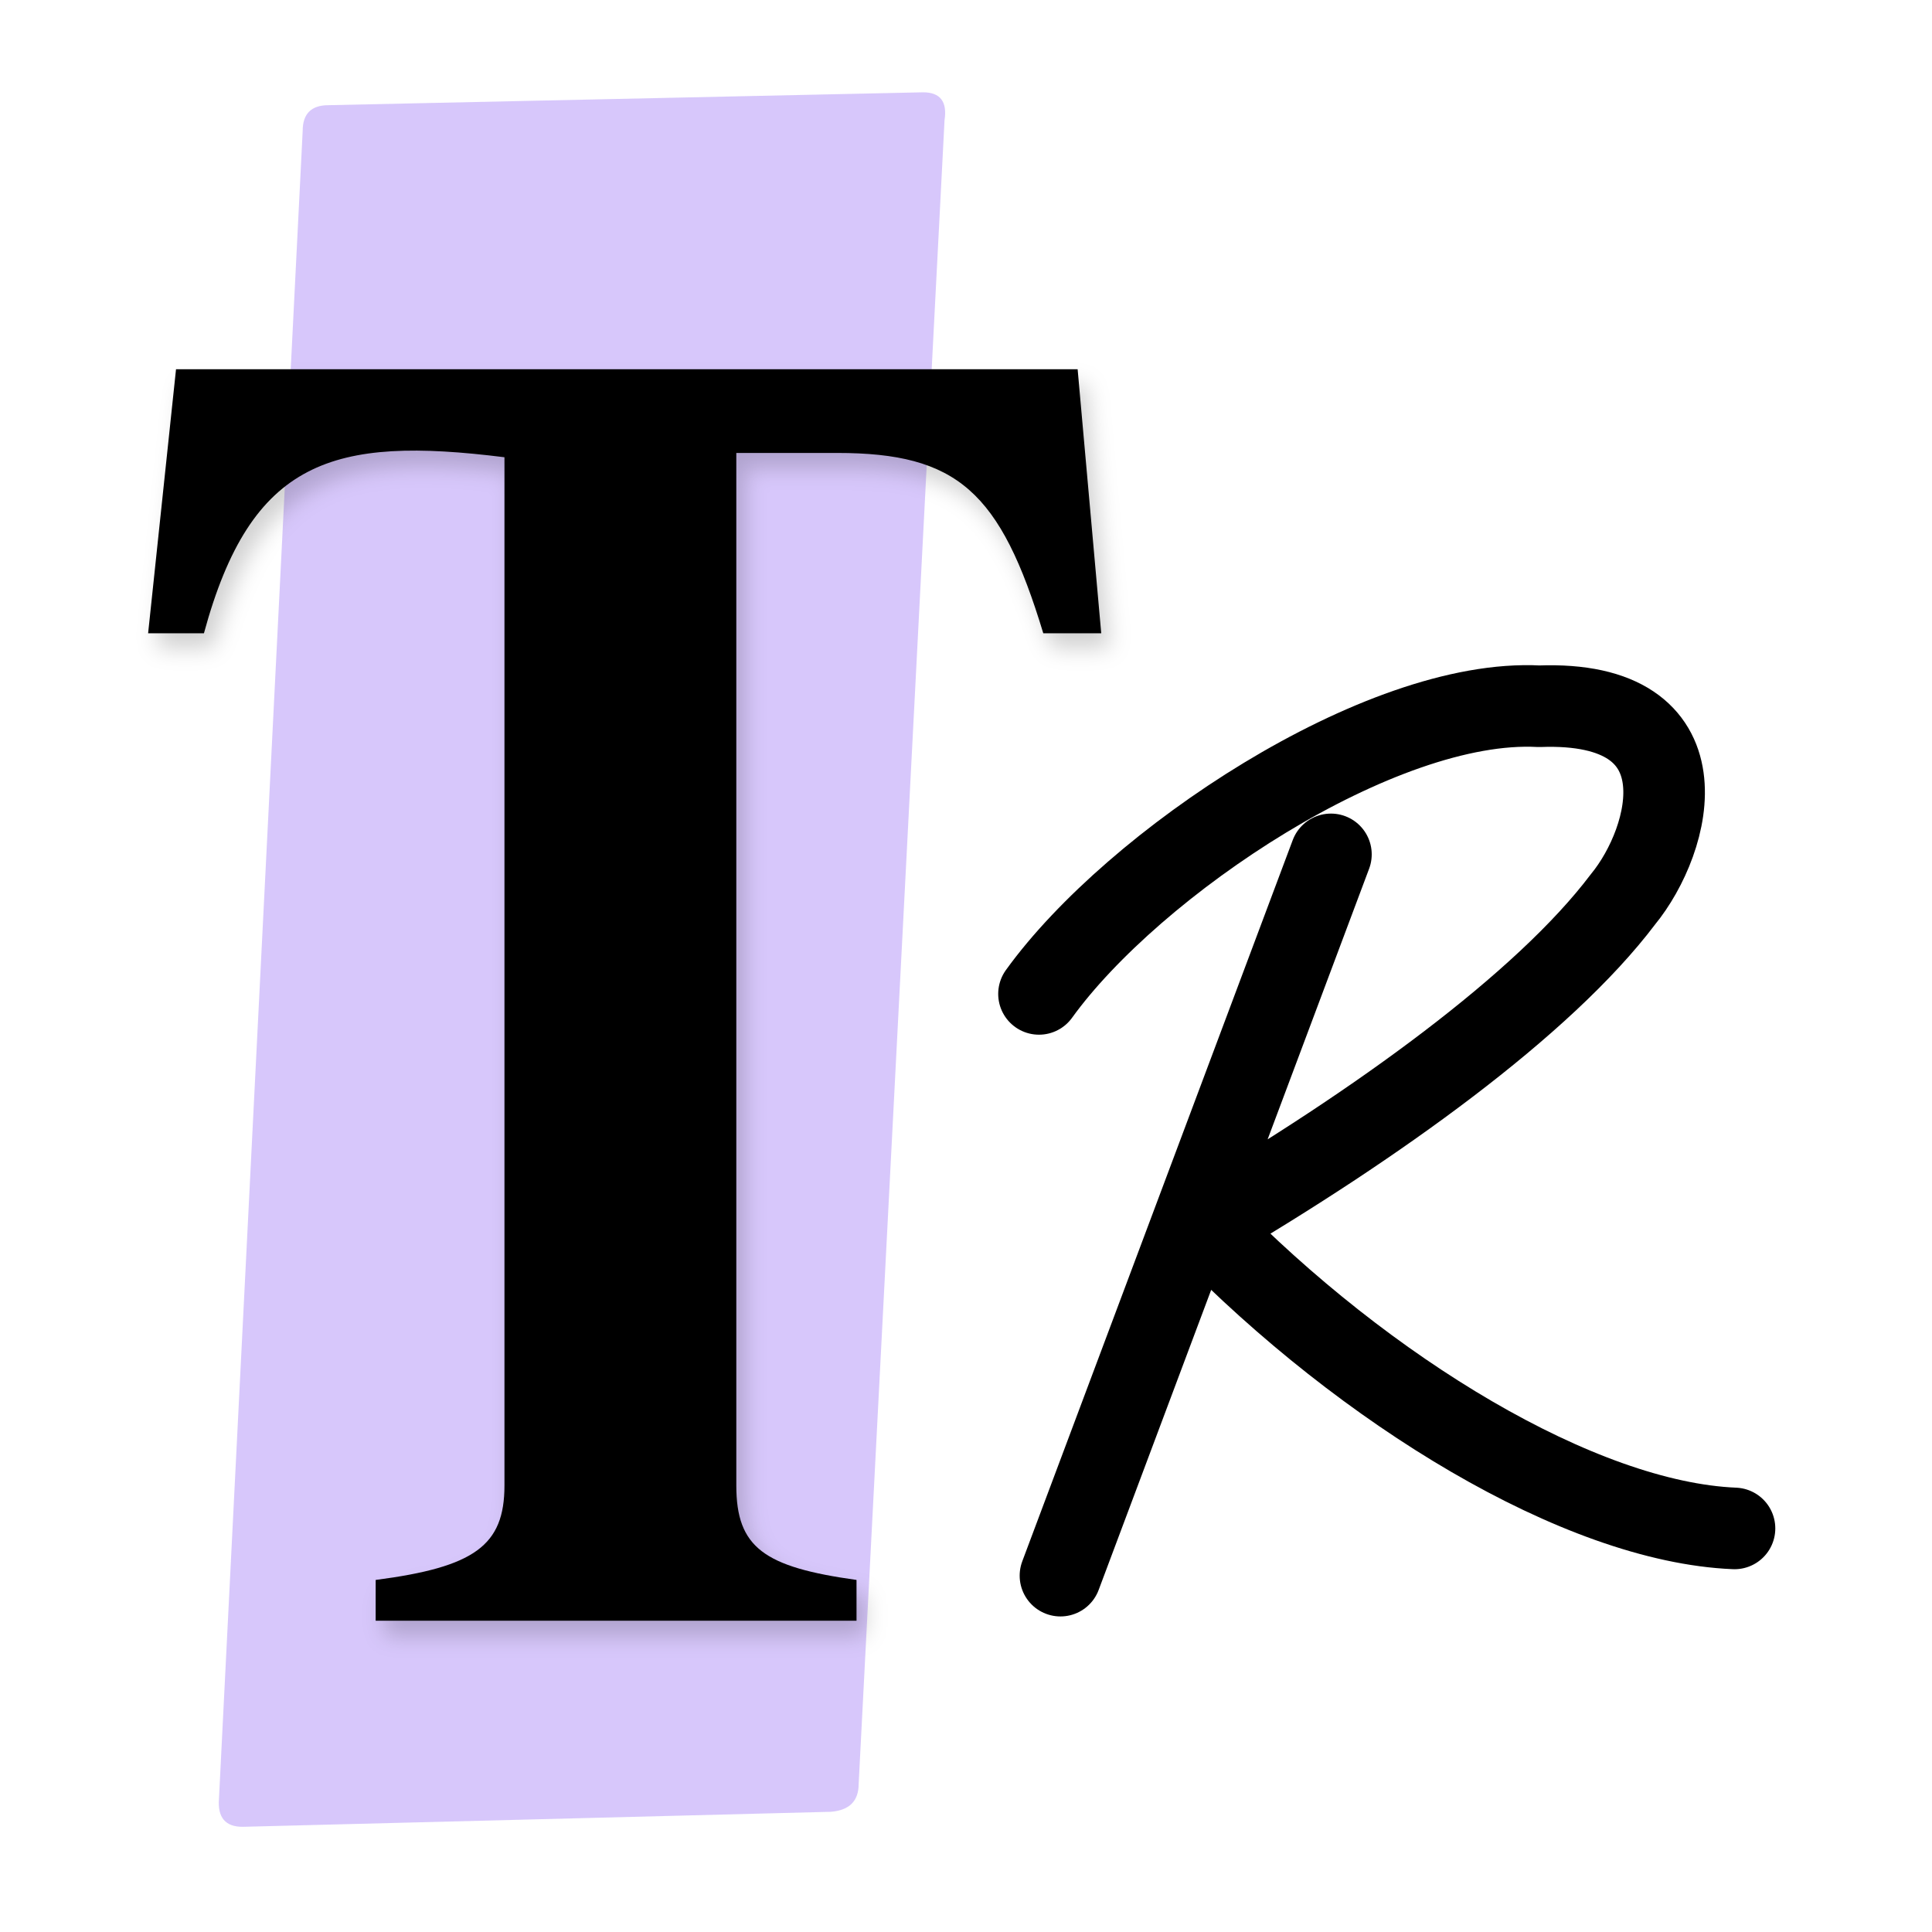
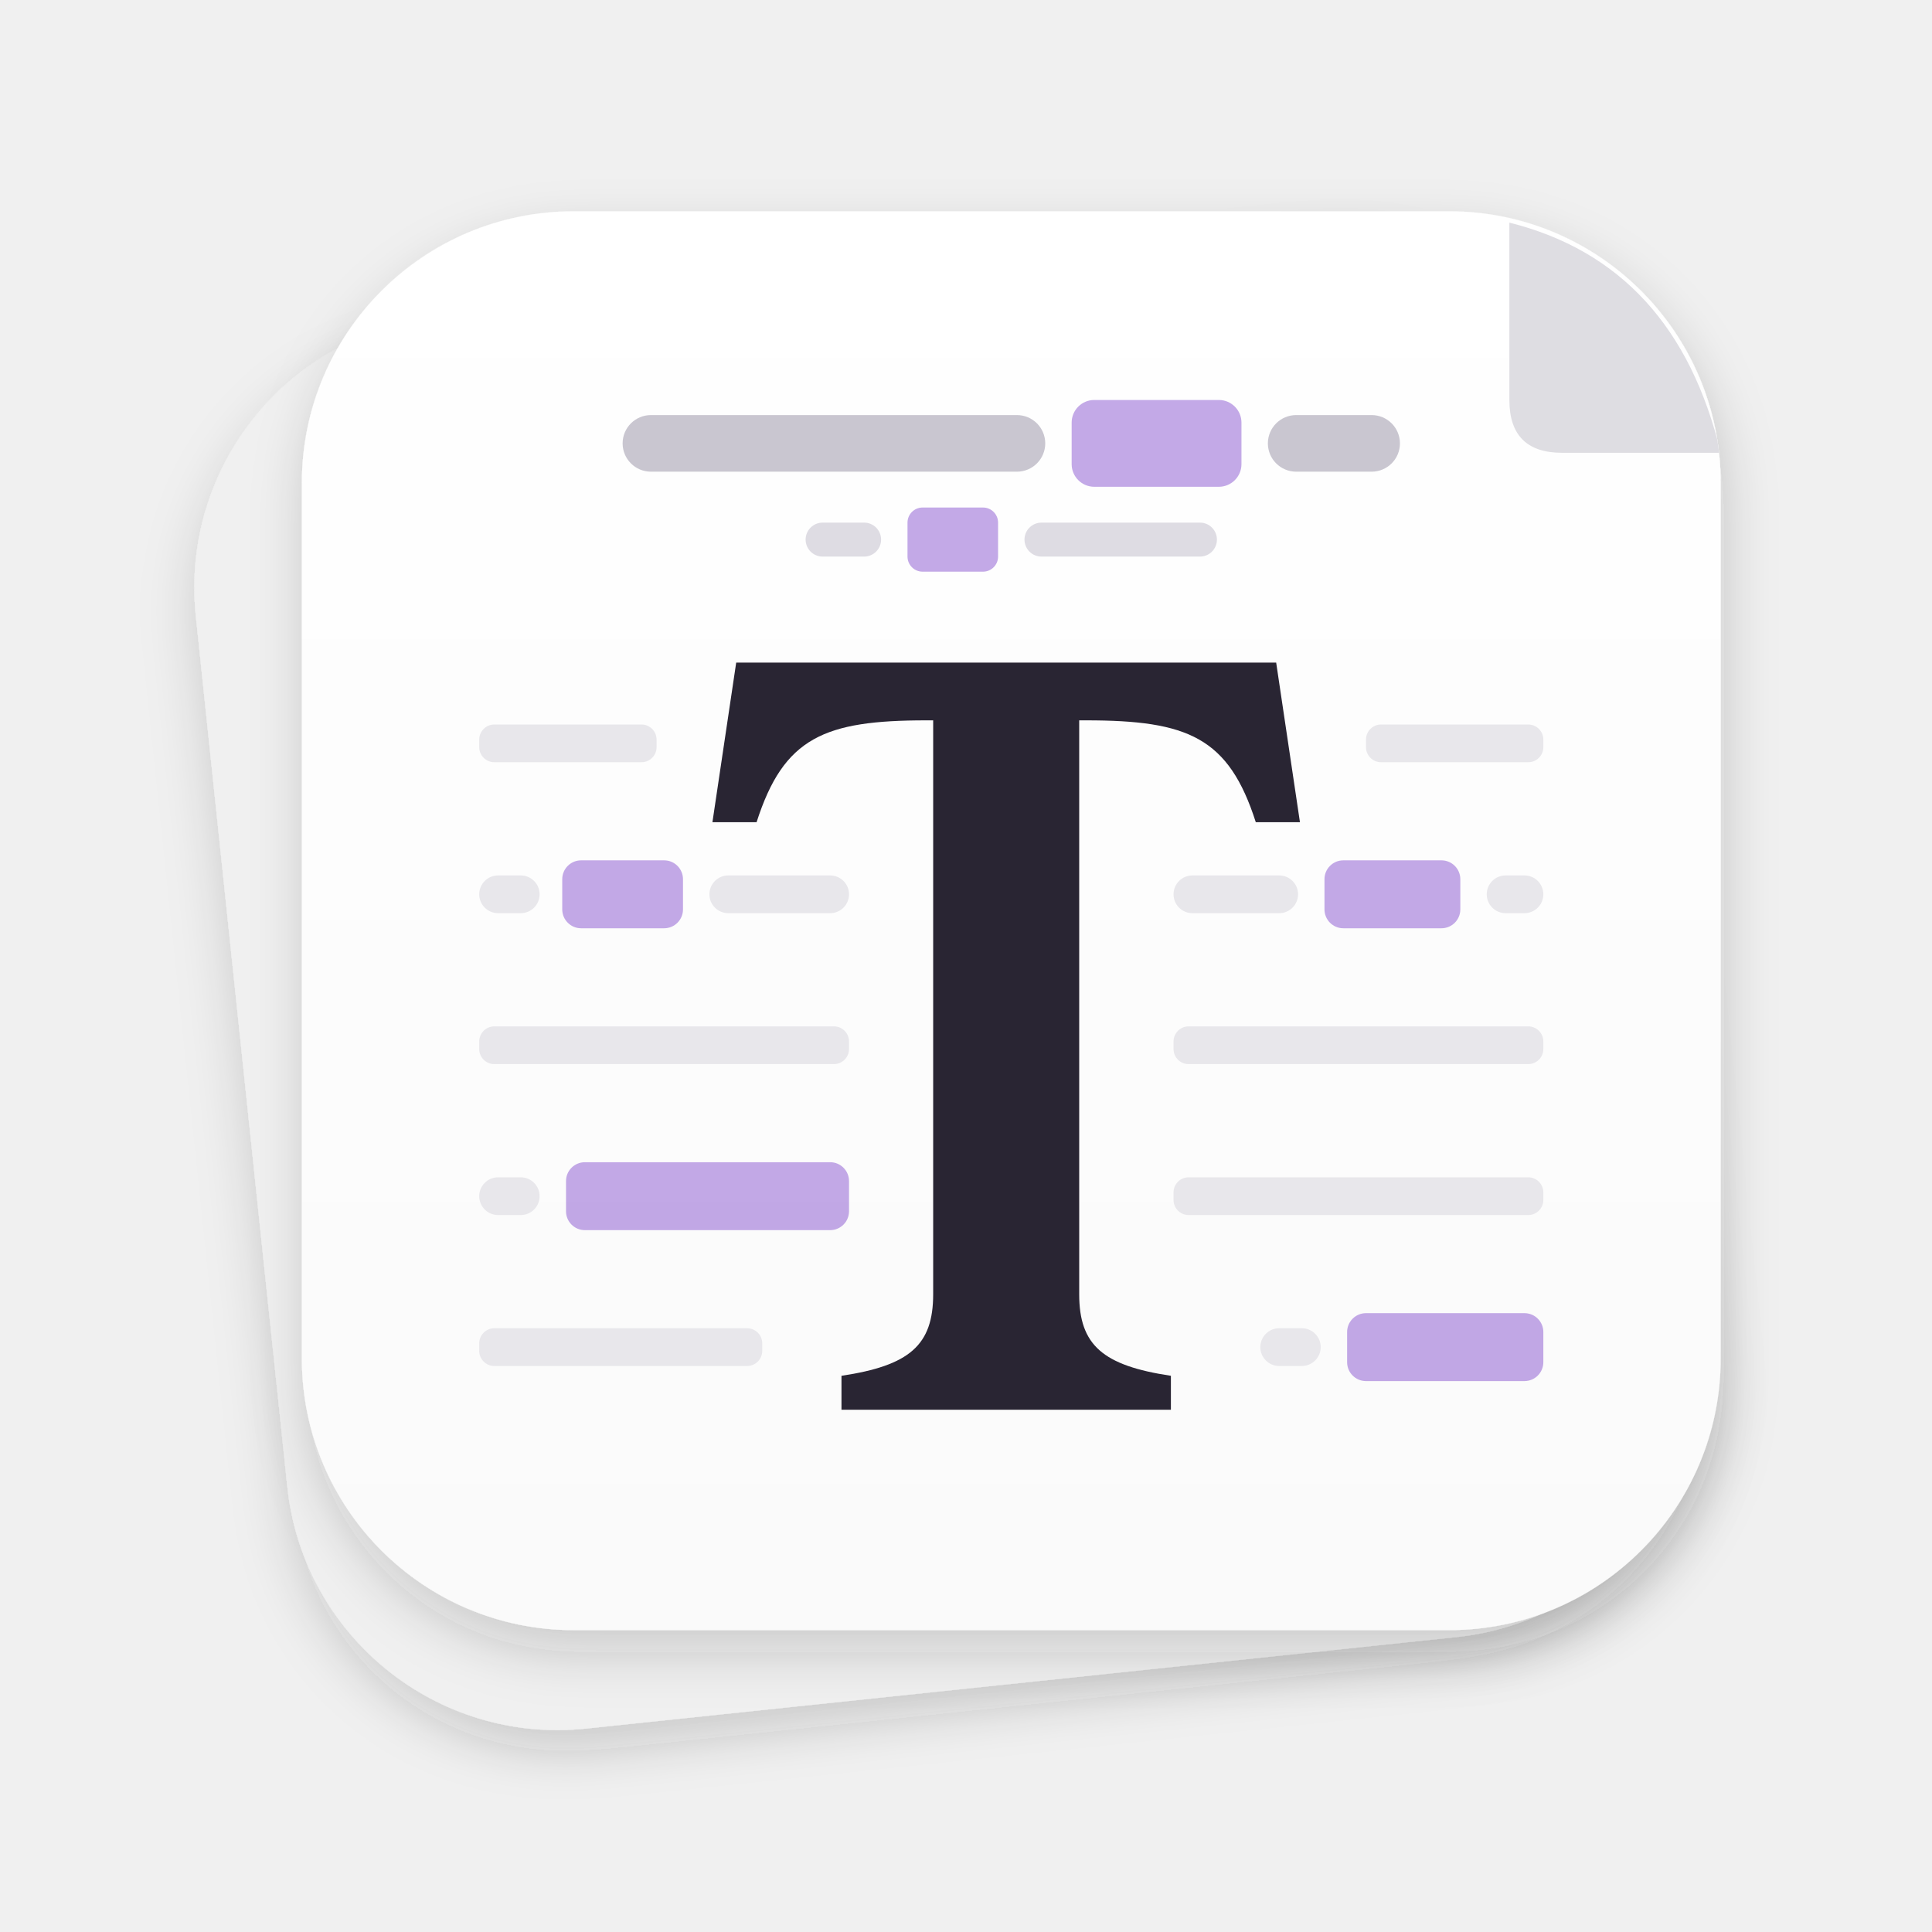
- <svg xmlns="http://www.w3.org/2000/svg" width="1024" height="1024" viewBox="270 160 900 900">
+ <svg xmlns="http://www.w3.org/2000/svg" width="1024" height="1024" viewBox="0 0 1024 1024">
  <defs>
-     <filter id="t-shadow" x="-20%" y="-15%" width="145%" height="140%" color-interpolation-filters="sRGB">
-       <feDropShadow dx="4" dy="7" stdDeviation="5" flood-color="#000" flood-opacity=".18" />
+     <linearGradient id="paper" x1="0" y1="0" x2="0" y2="1">
+       <stop stop-color="#fff" />
+       <stop offset="1" stop-color="#fafafa" />
+     </linearGradient>
+     <clipPath id="front-page">
+       <rect x="160" y="112" width="752" height="752" rx="144" />
+     </clipPath>
+     <filter id="paper-shadow" x="-20%" y="-15%" width="140%" height="145%" color-interpolation-filters="sRGB">
+       <feDropShadow dy="12" stdDeviation="14" flood-color="#24202c" flood-opacity=".18" />
    </filter>
  </defs>
-   <rect x="270" y="160" width="900" height="900" fill="#fff" />
-   <path fill="#8a5cf5" fill-opacity=".34" d="M423 209 L700 203 Q712 203 710 216 L670 991 Q670 1003 657 1004 L383 1011 Q371 1011 372 998 L411 221 Q411 209 423 209Z" />
-   <path fill="#000" filter="url(#t-shadow)" d="M352 332 H772 L783 455 H756 C736 389 716 371 660 371 H613 V852 C613 881 626 890 669 896 V915 H445 V896 C491 890 505 880 505 852 V373 C425 363 387 374 365 455 H339Z" />
-   <path fill="none" stroke="#000" stroke-width="38" stroke-linecap="round" stroke-linejoin="round" d="M890 558 L764 894 M754 623 C798 562 913 485 987 489 C1066 486 1049 551 1026 579 C989 628 911 684 831 731 C906 808 1006 869 1078 872" />
+   <rect x="126" y="142" width="752" height="752" rx="144" transform="rotate(-6 502 518)" fill="#f0f0f0" filter="url(#paper-shadow)" />
+   <rect x="160" y="112" width="752" height="752" rx="144" fill="url(#paper)" filter="url(#paper-shadow)" />
+   <g clip-path="url(#front-page)">
+     <g fill="#c9c6d0">
+       <rect x="330" y="220" width="224" height="30" rx="15" />
+       <rect x="672" y="220" width="70" height="30" rx="15" />
+     </g>
+     <g fill="#dedce3">
+       <rect x="427" y="277" width="40" height="18" rx="9" />
+       <rect x="543" y="277" width="102" height="18" rx="9" />
+     </g>
+     <g fill="#e8e7eb">
+       <rect x="254" y="384" width="94" height="20" rx="8" />
+       <rect x="254" y="464" width="32" height="20" rx="10" />
+       <rect x="376" y="464" width="74" height="20" rx="10" />
+       <rect x="254" y="544" width="196" height="20" rx="8" />
+       <rect x="254" y="624" width="32" height="20" rx="10" />
+       <rect x="254" y="704" width="150" height="20" rx="8" />
+       <rect x="724" y="384" width="94" height="20" rx="8" />
+       <rect x="622" y="464" width="66" height="20" rx="10" />
+       <rect x="788" y="464" width="30" height="20" rx="10" />
+       <rect x="622" y="544" width="196" height="20" rx="8" />
+       <rect x="622" y="624" width="196" height="20" rx="8" />
+       <rect x="668" y="704" width="32" height="20" rx="10" />
+     </g>
+     <g fill="#8955d0" fill-opacity=".5">
+       <rect x="568" y="212" width="90" height="46" rx="12" />
+       <rect x="481" y="269" width="48" height="34" rx="8" />
+       <rect x="298" y="456" width="64" height="36" rx="10" />
+       <rect x="300" y="616" width="150" height="36" rx="10" />
+       <rect x="702" y="456" width="72" height="36" rx="10" />
+       <rect x="714" y="696" width="104" height="36" rx="10" />
+     </g>
+     <path fill="#292533" transform="translate(53.6 92) scale(.9)" d="M374 288H692L706 382H680C664 332 640 322 580 322H576V660C576 690 590 702 630 708V728H436V708C476 702 490 690 490 660V322H486C426 322 402 332 386 382H360Z" />
+     <path fill="#dedde2" d="M800 118Q888 140 912 240H828Q800 240 800 212Z" />
+   </g>
</svg>
